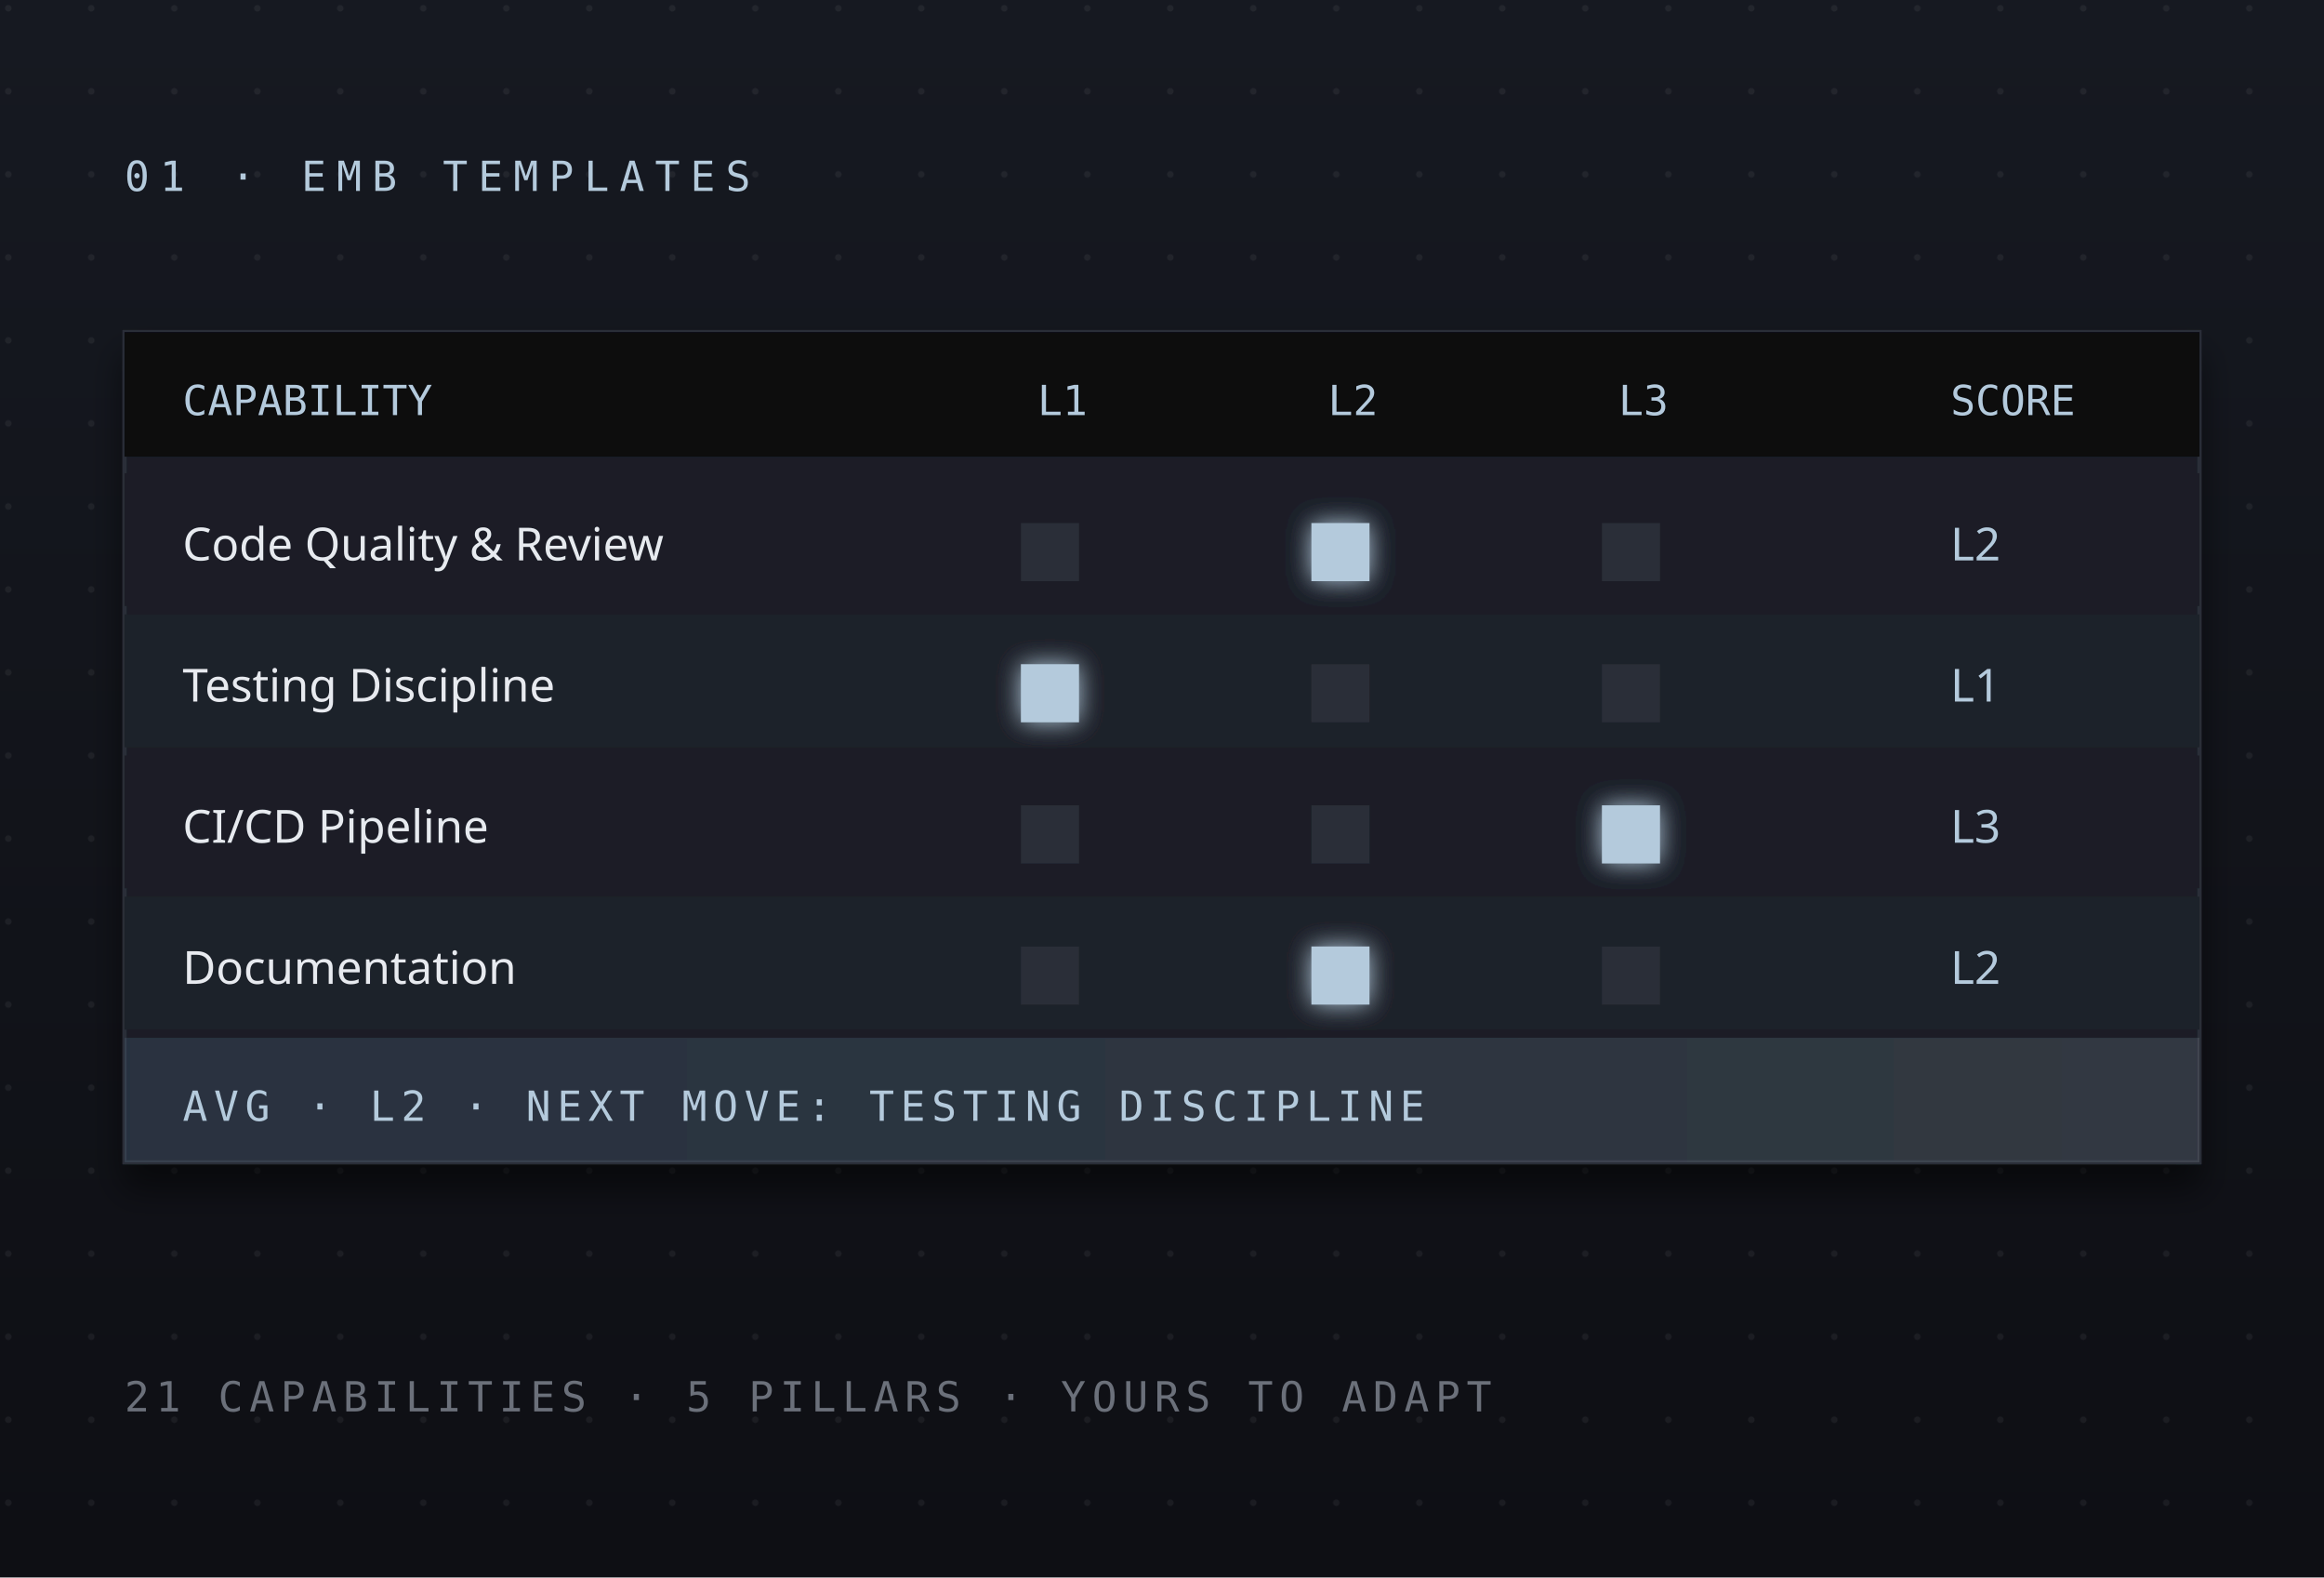
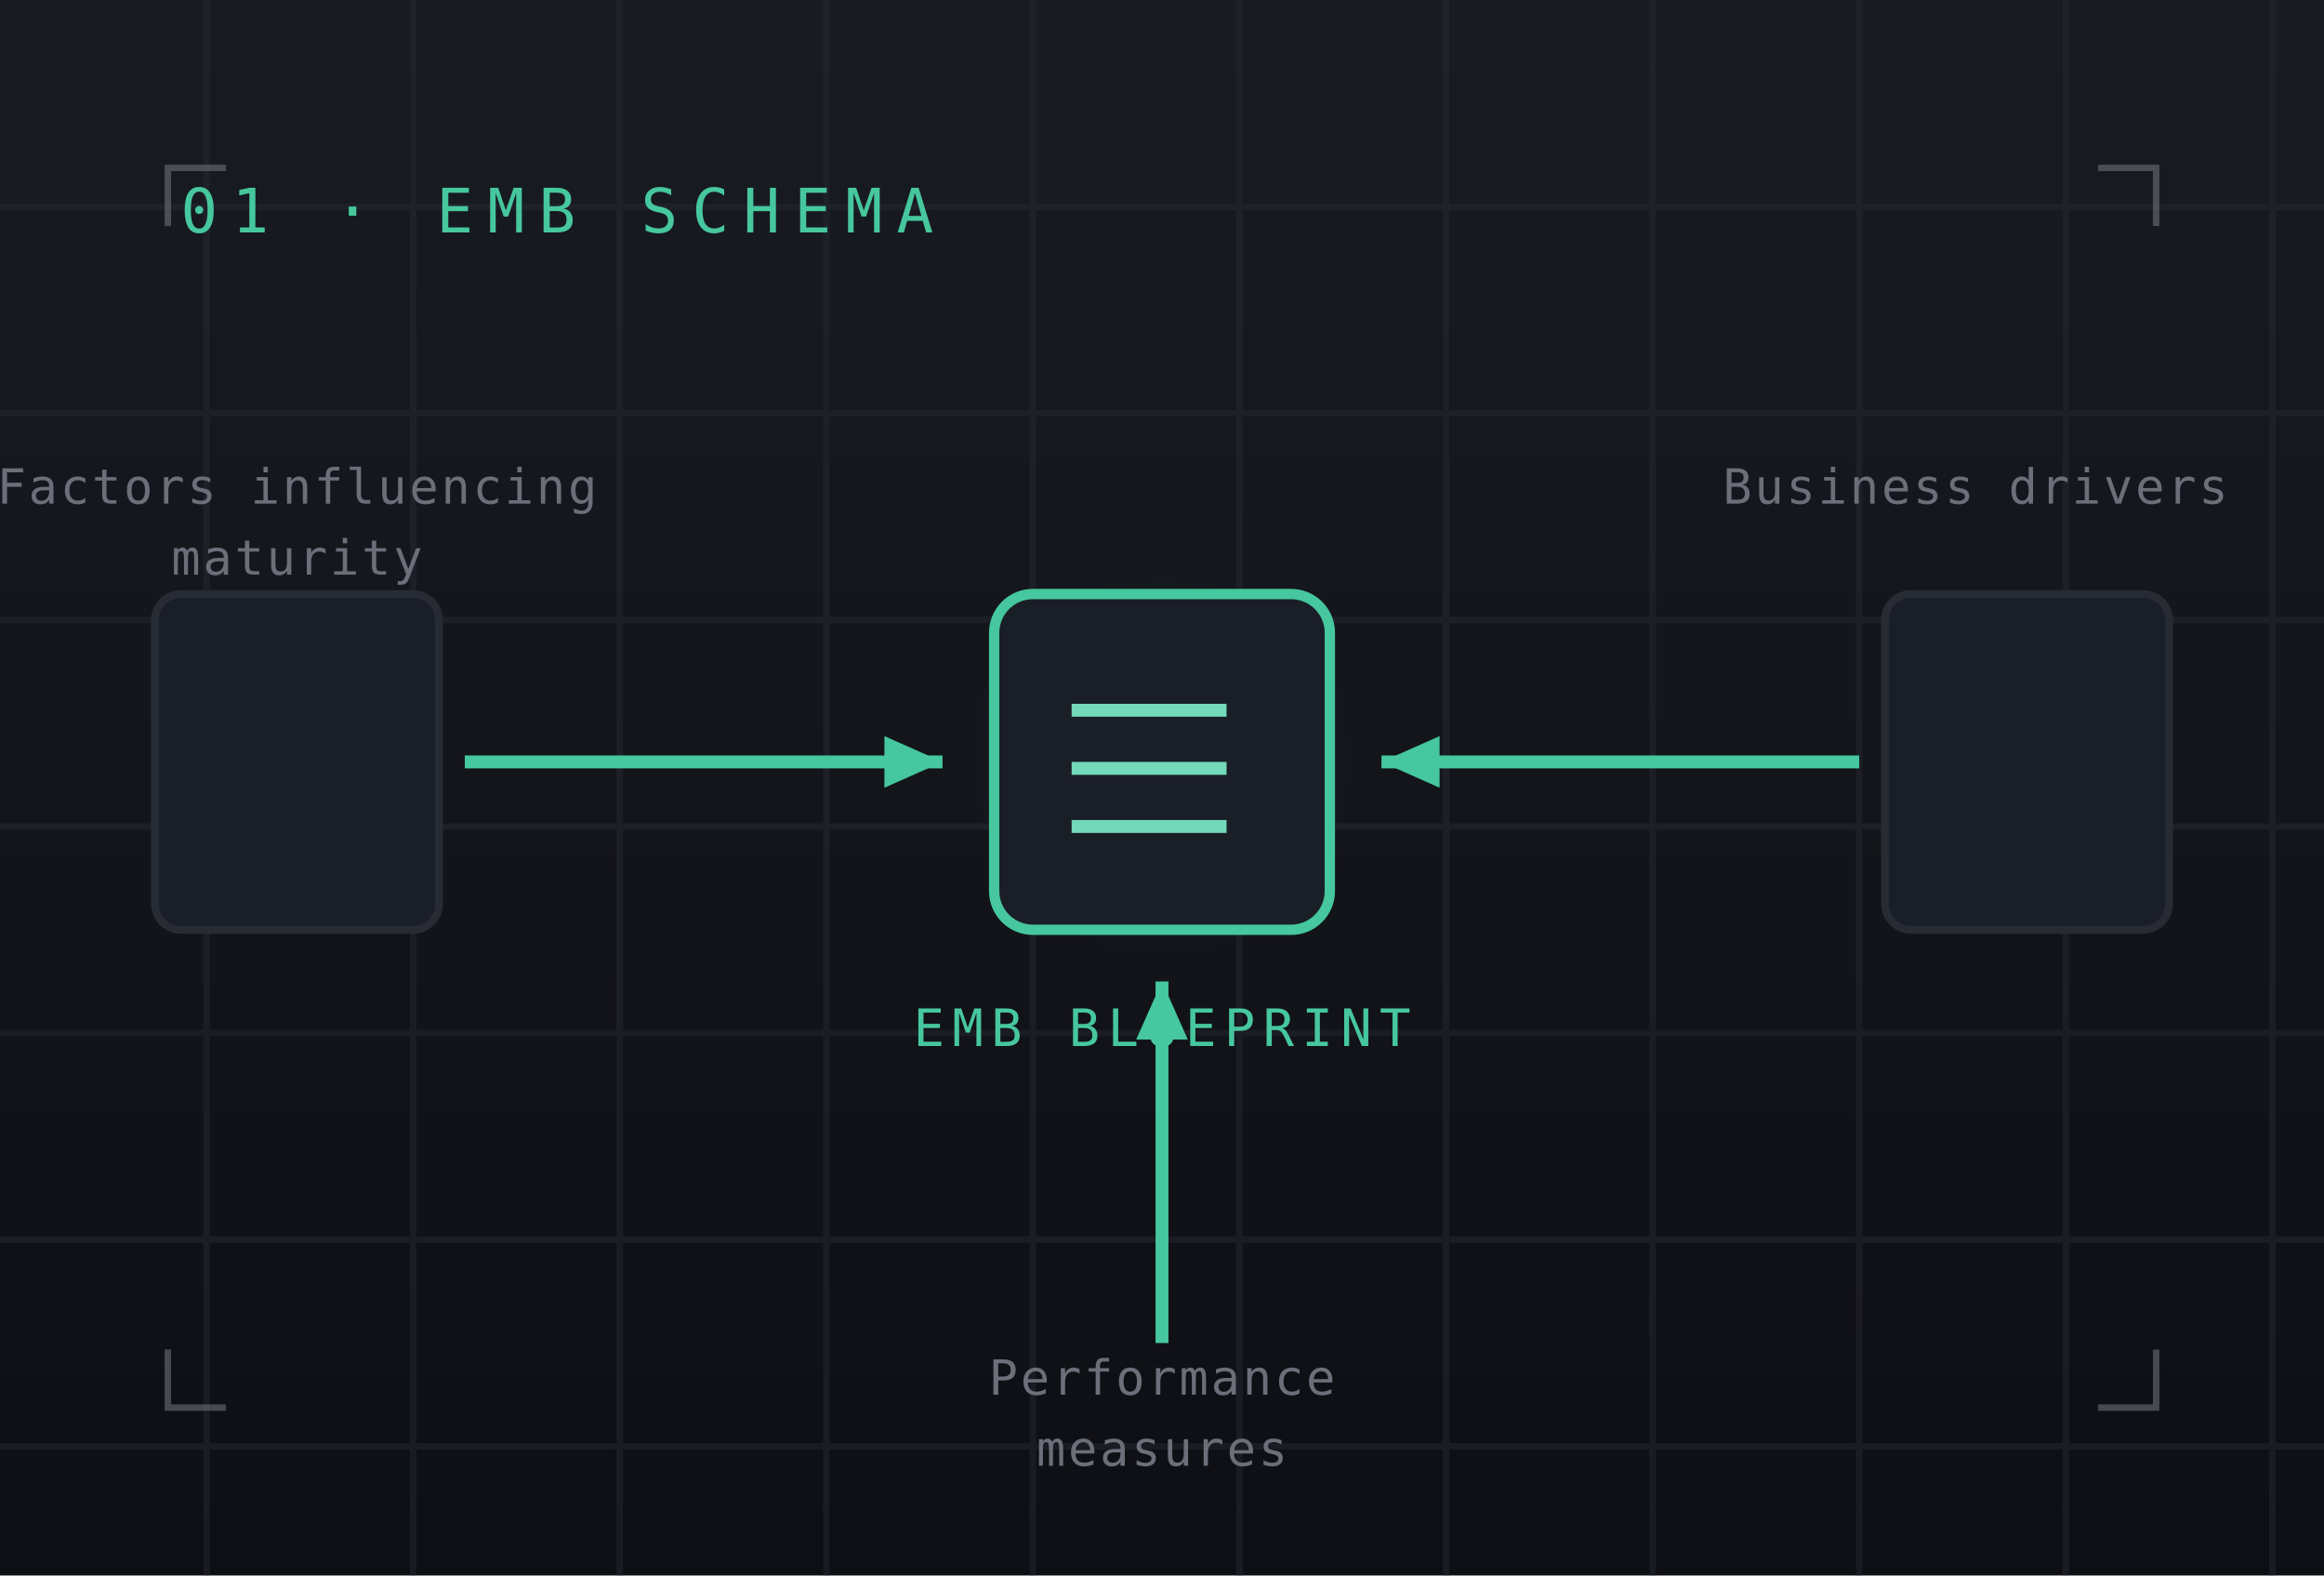
- <svg xmlns="http://www.w3.org/2000/svg" viewBox="0 0 560 380" font-family="Manrope,sans-serif">
+ <svg xmlns="http://www.w3.org/2000/svg" viewBox="0 0 360 244" font-family="'Manrope','Segoe UI',system-ui,sans-serif">
  <defs>
-     <linearGradient id="bg" x1="0%" y1="0%" x2="0%" y2="100%">
-       <stop offset="0%" stop-color="#161921" />
-       <stop offset="100%" stop-color="#0E0F14" />
+     <linearGradient id="pg" x1="0" y1="0" x2="0" y2="1">
+       <stop offset="0" stop-color="#181B22" />
+       <stop offset="1" stop-color="#0E0F14" />
    </linearGradient>
-     <linearGradient id="bgDark" x1="0%" y1="0%" x2="0%" y2="100%">
-       <stop offset="0%" stop-color="#0a0b0f" />
-       <stop offset="100%" stop-color="#0E0F14" />
+     <linearGradient id="acc" x1="0" y1="0" x2="1" y2="1">
+       <stop offset="0" stop-color="#73D9B9" />
+       <stop offset="1" stop-color="#46C79E" />
    </linearGradient>
-     <linearGradient id="node" x1="0%" y1="0%" x2="100%" y2="100%">
-       <stop offset="0%" stop-color="#B4CADC" />
-       <stop offset="100%" stop-color="#7CA0C7" />
-     </linearGradient>
-     <linearGradient id="nodeDark" x1="0%" y1="0%" x2="100%" y2="100%">
-       <stop offset="0%" stop-color="#7CA0C7" />
-       <stop offset="100%" stop-color="#3a546e" />
-     </linearGradient>
-     <linearGradient id="accentGrad" x1="0%" y1="0%" x2="100%" y2="0%">
-       <stop offset="0%" stop-color="#7CA0C7" />
-       <stop offset="100%" stop-color="#B4CADC" />
-     </linearGradient>
-     <linearGradient id="step1" x1="0%" y1="0%" x2="0%" y2="100%">
-       <stop offset="0%" stop-color="#1c2029" />
-       <stop offset="100%" stop-color="#171a22" />
-     </linearGradient>
-     <linearGradient id="step2" x1="0%" y1="0%" x2="0%" y2="100%">
-       <stop offset="0%" stop-color="#222632" />
-       <stop offset="100%" stop-color="#1c2029" />
-     </linearGradient>
-     <linearGradient id="step3" x1="0%" y1="0%" x2="0%" y2="100%">
-       <stop offset="0%" stop-color="#B4CADC" />
-       <stop offset="100%" stop-color="#7CA0C7" />
-     </linearGradient>
-     <radialGradient id="centerGlow" cx="50%" cy="50%" r="50%">
-       <stop offset="0%" stop-color="#7CA0C7" stop-opacity="0.4" />
-       <stop offset="100%" stop-color="#7CA0C7" stop-opacity="0" />
+     <radialGradient id="halo" cx="0.5" cy="0.5" r="0.5">
+       <stop offset="0" stop-color="#46C79E" stop-opacity="0.16" />
+       <stop offset="1" stop-color="#46C79E" stop-opacity="0" />
    </radialGradient>
-     <radialGradient id="softGlow" cx="50%" cy="50%" r="50%">
-       <stop offset="0%" stop-color="#B4CADC" stop-opacity="0.35" />
-       <stop offset="100%" stop-color="#B4CADC" stop-opacity="0" />
-     </radialGradient>
-     <filter id="dropShadow" x="-50%" y="-50%" width="200%" height="200%">
-       <feGaussianBlur in="SourceAlpha" stdDeviation="4" />
-       <feOffset dx="0" dy="6" />
+     <filter id="sh" x="-30%" y="-30%" width="160%" height="160%">
+       <feGaussianBlur in="SourceAlpha" stdDeviation="5" />
+       <feOffset dy="7" />
      <feComponentTransfer>
-         <feFuncA type="linear" slope="0.5" />
+         <feFuncA type="linear" slope="0.10" />
      </feComponentTransfer>
      <feMerge>
        <feMergeNode />
        <feMergeNode in="SourceGraphic" />
      </feMerge>
    </filter>
-     <filter id="softShadow" x="-50%" y="-50%" width="200%" height="200%">
-       <feGaussianBlur in="SourceAlpha" stdDeviation="2" />
-       <feOffset dx="0" dy="3" />
-       <feComponentTransfer>
-         <feFuncA type="linear" slope="0.4" />
-       </feComponentTransfer>
-       <feMerge>
-         <feMergeNode />
-         <feMergeNode in="SourceGraphic" />
-       </feMerge>
-     </filter>
-     <filter id="glow" x="-100%" y="-100%" width="300%" height="300%">
-       <feGaussianBlur stdDeviation="3" />
-       <feMerge>
-         <feMergeNode />
-         <feMergeNode in="SourceGraphic" />
-       </feMerge>
-     </filter>
-     <pattern id="dotgrid" x="0" y="0" width="20" height="20" patternUnits="userSpaceOnUse">
-       <circle cx="2" cy="2" r="0.8" fill="#E7EAEF" opacity="0.06" />
-     </pattern>
  </defs>
-   <rect width="560" height="380" fill="url(#bg)" />
-   <rect width="560" height="380" fill="url(#dotgrid)" />
-   <text x="30" y="46" font-size="10" letter-spacing="2.5" fill="#B4CADC" font-family="JetBrains Mono,monospace">01 · EMB TEMPLATES</text>
-   <g transform="translate(30,80)" filter="url(#dropShadow)">
-     <rect x="0" y="0" width="500" height="200" fill="#1A1E27" stroke="#2A2E37" />
-     <rect x="0" y="0" width="500" height="30" fill="#0a0b0f" />
-     <text x="14" y="20" font-size="10" fill="#B4CADC" font-family="JetBrains Mono,monospace">CAPABILITY</text>
-     <text x="220" y="20" font-size="10" fill="#B4CADC" font-family="JetBrains Mono,monospace">L1</text>
-     <text x="290" y="20" font-size="10" fill="#B4CADC" font-family="JetBrains Mono,monospace">L2</text>
-     <text x="360" y="20" font-size="10" fill="#B4CADC" font-family="JetBrains Mono,monospace">L3</text>
-     <text x="440" y="20" font-size="10" fill="#B4CADC" font-family="JetBrains Mono,monospace">SCORE</text>
-     <g font-family="Manrope,sans-serif" font-size="11" fill="#E7EAEF">
-       <rect x="0" y="34" width="500" height="32" fill="#1A1E27" />
-       <text x="14" y="55">Code Quality &amp; Review</text>
-       <rect x="216" y="46" width="14" height="14" fill="#2A2E37" />
-       <rect x="286" y="46" width="14" height="14" fill="#B4CADC" filter="url(#glow)" />
-       <rect x="356" y="46" width="14" height="14" fill="#2A2E37" />
-       <text x="440" y="55" fill="#B4CADC" font-weight="500">L2</text>
-       <rect x="0" y="68" width="500" height="32" fill="#1d2129" />
-       <text x="14" y="89">Testing Discipline</text>
-       <rect x="216" y="80" width="14" height="14" fill="#B4CADC" filter="url(#glow)" />
-       <rect x="286" y="80" width="14" height="14" fill="#2A2E37" />
-       <rect x="356" y="80" width="14" height="14" fill="#2A2E37" />
-       <text x="440" y="89" fill="#B4CADC" font-weight="500">L1</text>
-       <rect x="0" y="102" width="500" height="32" fill="#1A1E27" />
-       <text x="14" y="123">CI/CD Pipeline</text>
-       <rect x="216" y="114" width="14" height="14" fill="#2A2E37" />
-       <rect x="286" y="114" width="14" height="14" fill="#2A2E37" />
-       <rect x="356" y="114" width="14" height="14" fill="#B4CADC" filter="url(#glow)" />
-       <text x="440" y="123" fill="#B4CADC" font-weight="500">L3</text>
-       <rect x="0" y="136" width="500" height="32" fill="#1d2129" />
-       <text x="14" y="157">Documentation</text>
-       <rect x="216" y="148" width="14" height="14" fill="#2A2E37" />
-       <rect x="286" y="148" width="14" height="14" fill="#B4CADC" filter="url(#glow)" />
-       <rect x="356" y="148" width="14" height="14" fill="#2A2E37" />
-       <text x="440" y="157" fill="#B4CADC" font-weight="500">L2</text>
-       <rect x="0" y="170" width="500" height="30" fill="url(#accentGrad)" opacity="0.15" />
-       <text x="14" y="190" font-family="JetBrains Mono,monospace" font-size="10" letter-spacing="1.5" fill="#B4CADC">AVG · L2 · NEXT MOVE: TESTING DISCIPLINE</text>
-     </g>
+   <rect width="360" height="244" fill="url(#pg)" />
+   <g stroke="#272B34" stroke-width="1" opacity="0.45">
+     <line x1="32" y1="0" x2="32" y2="244" />
+     <line x1="64" y1="0" x2="64" y2="244" />
+     <line x1="96" y1="0" x2="96" y2="244" />
+     <line x1="128" y1="0" x2="128" y2="244" />
+     <line x1="160" y1="0" x2="160" y2="244" />
+     <line x1="192" y1="0" x2="192" y2="244" />
+     <line x1="224" y1="0" x2="224" y2="244" />
+     <line x1="256" y1="0" x2="256" y2="244" />
+     <line x1="288" y1="0" x2="288" y2="244" />
+     <line x1="320" y1="0" x2="320" y2="244" />
+     <line x1="352" y1="0" x2="352" y2="244" />
+     <line x1="0" y1="32" x2="360" y2="32" />
+     <line x1="0" y1="64" x2="360" y2="64" />
+     <line x1="0" y1="96" x2="360" y2="96" />
+     <line x1="0" y1="128" x2="360" y2="128" />
+     <line x1="0" y1="160" x2="360" y2="160" />
+     <line x1="0" y1="192" x2="360" y2="192" />
+     <line x1="0" y1="224" x2="360" y2="224" />
  </g>
-   <text x="30" y="340" font-size="10" letter-spacing="1.5" fill="#6B707A" font-family="JetBrains Mono,monospace">21 CAPABILITIES · 5 PILLARS · YOURS TO ADAPT</text>
+   <g stroke="#6A6F79" stroke-width="1" opacity="0.6" fill="none">
+     <path d="M26 35 V26 H35" />
+     <path d="M325 26 H334 V35" />
+     <path d="M26 209 V218 H35" />
+     <path d="M334 209 V218 H325" />
+   </g>
+   <text x="28" y="36" font-family="'JetBrains Mono','SFMono-Regular',ui-monospace,monospace" font-size="9.5" letter-spacing="2.2" fill="#46C79E">01 · EMB SCHEMA</text>
+   <circle cx="180" cy="118" r="30" fill="url(#halo)" />
+   <rect x="154" y="92" width="52" height="52" rx="6" fill="#1A1E27" stroke="#46C79E" stroke-width="1.6" />
+   <line x1="166" y1="110" x2="190" y2="110" stroke="#73D9B9" stroke-width="2" />
+   <line x1="166" y1="119" x2="190" y2="119" stroke="#73D9B9" stroke-width="2" />
+   <line x1="166" y1="128" x2="190" y2="128" stroke="#73D9B9" stroke-width="2" />
+   <text x="180" y="162" text-anchor="middle" font-family="'JetBrains Mono','SFMono-Regular',ui-monospace,monospace" font-size="8" letter-spacing="1.2" fill="#46C79E">EMB BLUEPRINT</text>
+   <rect x="24" y="92" width="44" height="52" rx="4" fill="#1A1E27" stroke="#272B34" stroke-width="1.2" />
+   <path d="M72 118 L146 118" stroke="#46C79E" stroke-width="2" />
+   <path d="M146 118 l-9 -4 l0 8 z" fill="#46C79E" />
+   <text x="46" y="78" text-anchor="middle" font-family="'JetBrains Mono','SFMono-Regular',ui-monospace,monospace" font-size="7.5" letter-spacing="0.4" fill="#6A6F79">Factors influencing</text>
+   <text x="46" y="89" text-anchor="middle" font-family="'JetBrains Mono','SFMono-Regular',ui-monospace,monospace" font-size="7.5" letter-spacing="0.4" fill="#6A6F79">maturity</text>
+   <rect x="292" y="92" width="44" height="52" rx="4" fill="#1A1E27" stroke="#272B34" stroke-width="1.2" />
+   <path d="M288 118 L214 118" stroke="#46C79E" stroke-width="2" />
+   <path d="M214 118 l9 -4 l0 8 z" fill="#46C79E" />
+   <text x="306" y="78" text-anchor="middle" font-family="'JetBrains Mono','SFMono-Regular',ui-monospace,monospace" font-size="7.5" letter-spacing="0.4" fill="#6A6F79">Business drivers</text>
+   <path d="M180 208 L180 152" stroke="#46C79E" stroke-width="2" />
+   <path d="M180 152 l-4 9 l8 0 z" fill="#46C79E" />
+   <text x="180" y="216" text-anchor="middle" font-family="'JetBrains Mono','SFMono-Regular',ui-monospace,monospace" font-size="7.5" letter-spacing="0.4" fill="#6A6F79">Performance</text>
+   <text x="180" y="227" text-anchor="middle" font-family="'JetBrains Mono','SFMono-Regular',ui-monospace,monospace" font-size="7.5" letter-spacing="0.4" fill="#6A6F79">measures</text>
</svg>
